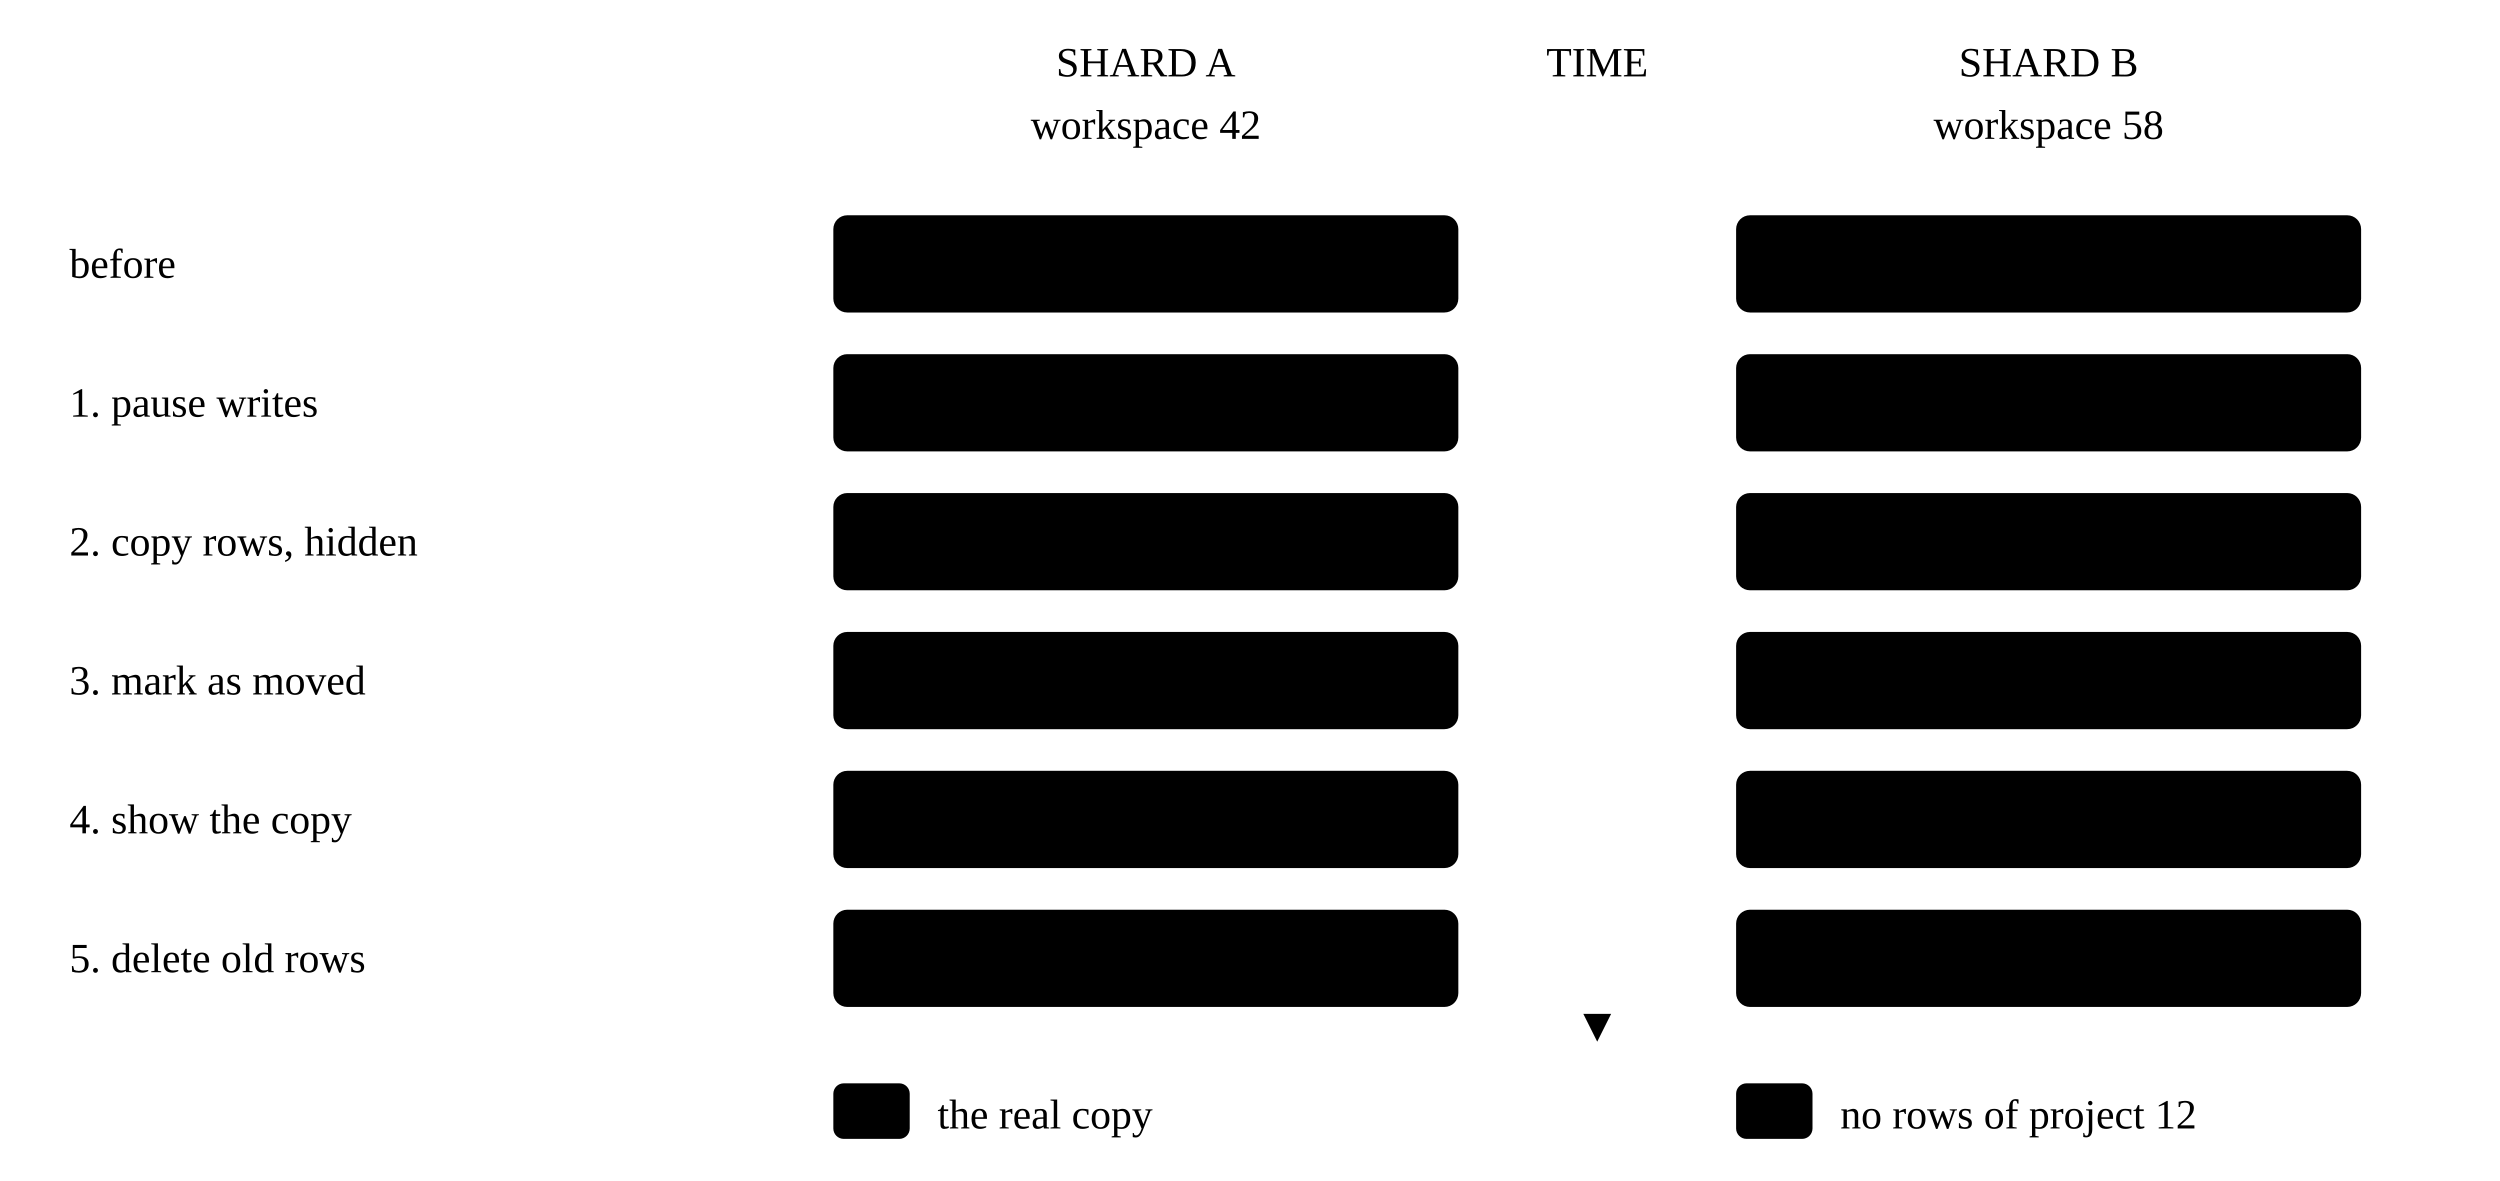
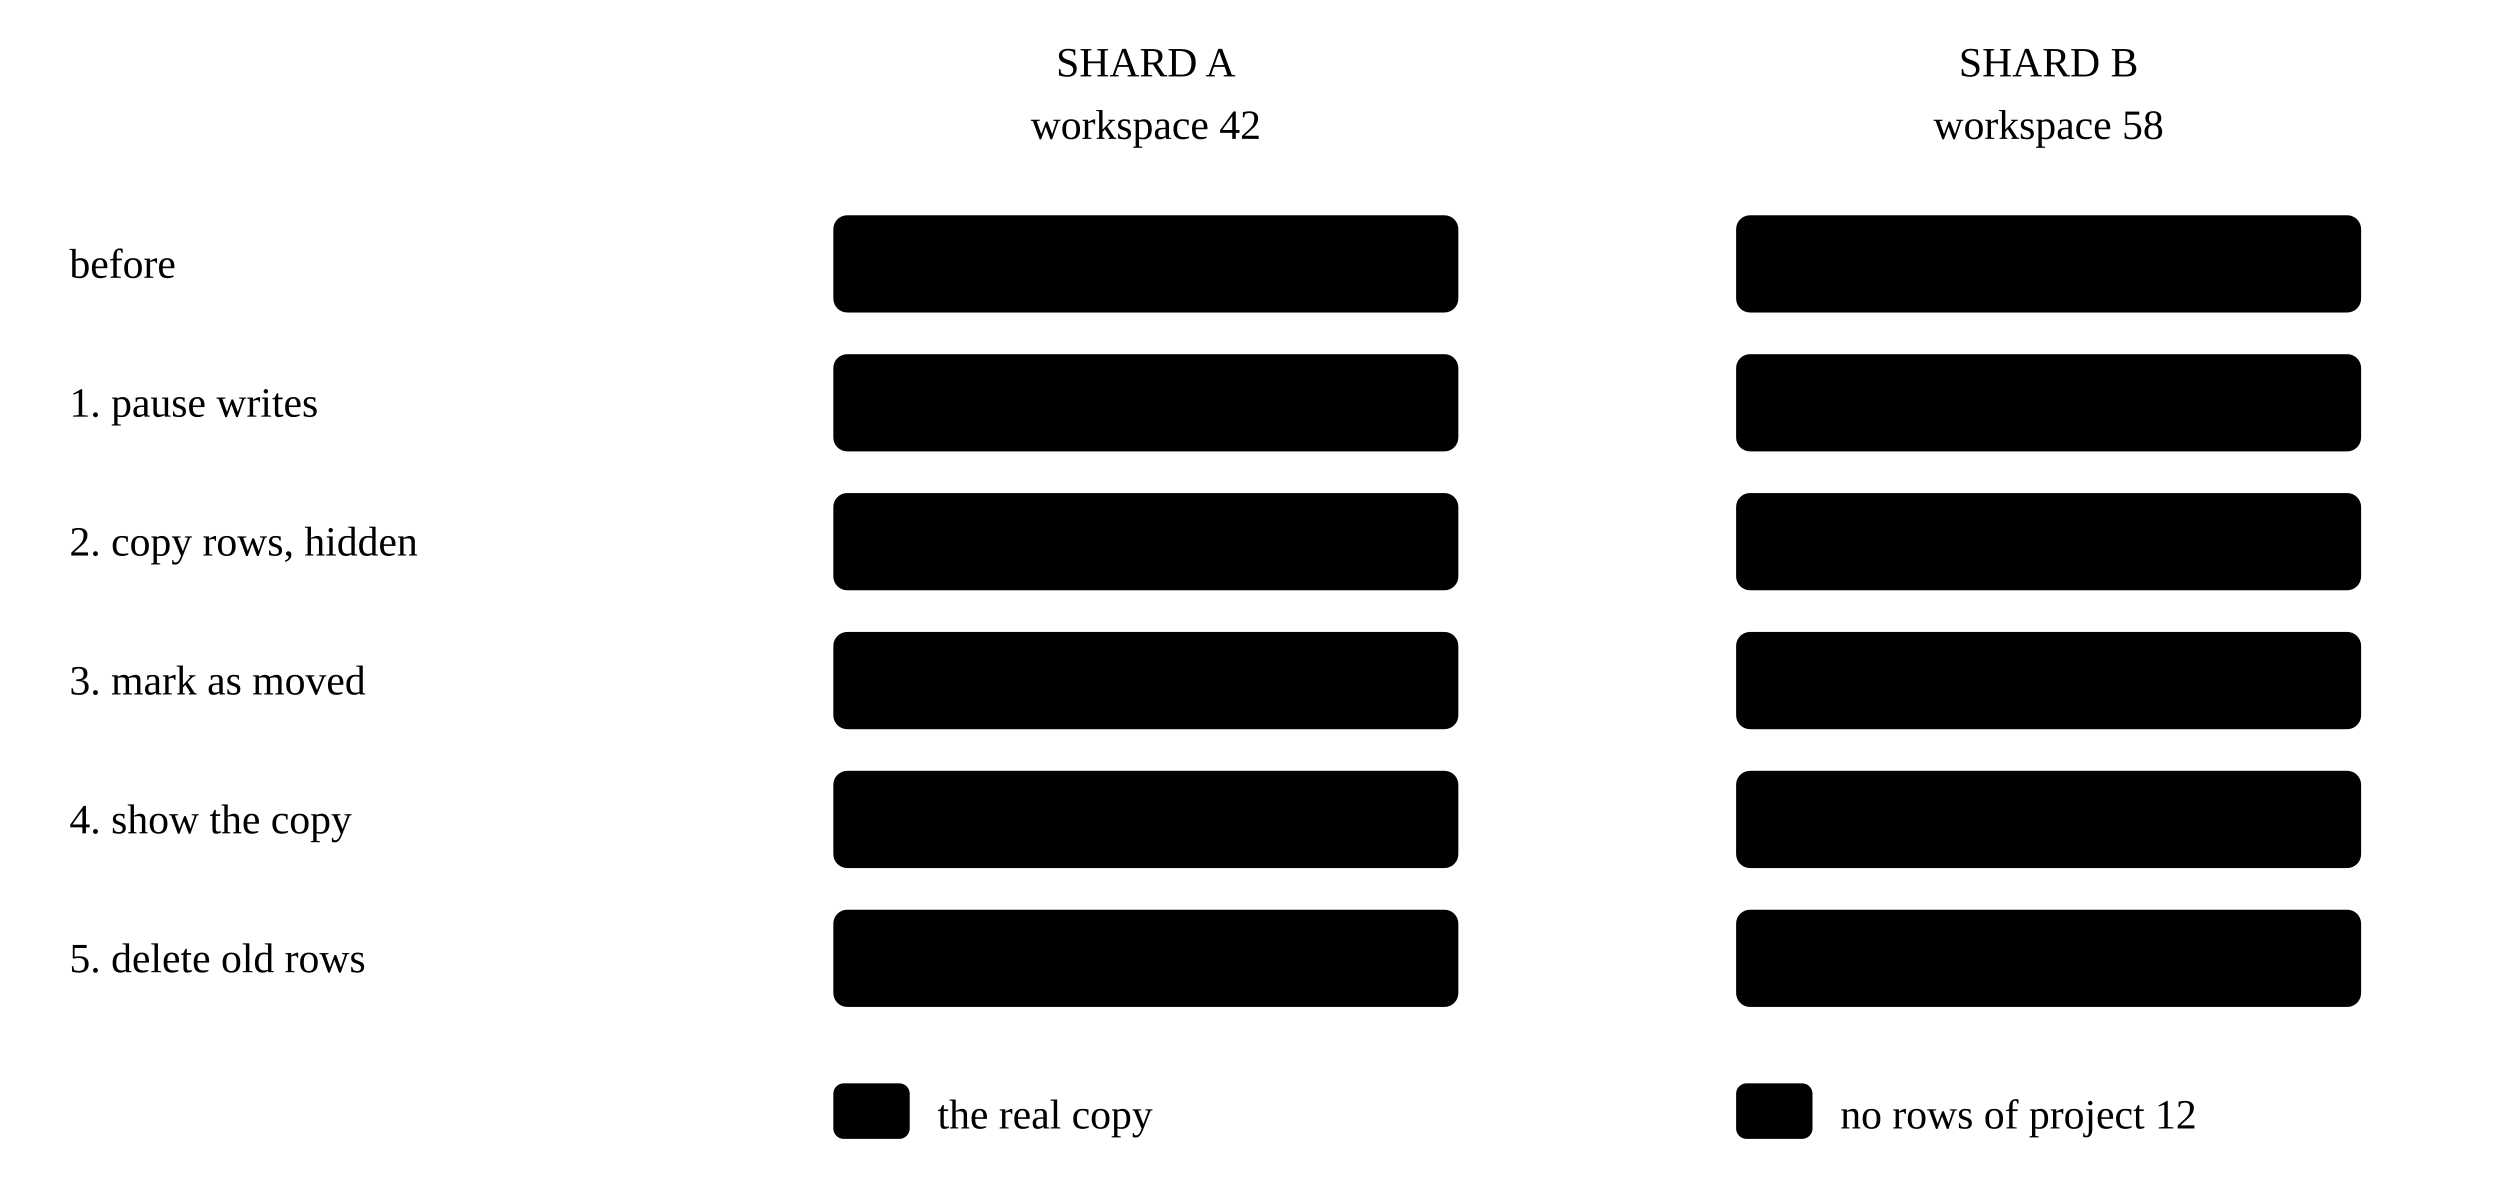
<svg xmlns="http://www.w3.org/2000/svg" class="diagram-svg" viewBox="0 0 720 340" role="img" aria-labelledby="project-move-title project-move-desc">
  <defs>
    <marker id="project-move-head" viewBox="0 0 8 8" refX="8" refY="4" markerWidth="8" markerHeight="8" markerUnits="userSpaceOnUse" orient="auto">
      <path class="dg-head" d="M0,0 L8,4 L0,8 z" />
    </marker>
    <marker id="project-move-head-accent" viewBox="0 0 8 8" refX="8" refY="4" markerWidth="8" markerHeight="8" markerUnits="userSpaceOnUse" orient="auto">
      <path class="dg-head-accent" d="M0,0 L8,4 L0,8 z" />
    </marker>
  </defs>
  <text class="dg-mono dg-muted-text" x="330" y="22" text-anchor="middle">SHARD A</text>
  <text class="dg-sub" x="330" y="40" text-anchor="middle">workspace 42</text>
-   <text class="dg-mono dg-muted-text" x="460" y="22" text-anchor="middle">TIME</text>
  <text class="dg-mono dg-muted-text" x="590" y="22" text-anchor="middle">SHARD B</text>
  <text class="dg-sub" x="590" y="40" text-anchor="middle">workspace 58</text>
-   <path class="dg-arrow" d="M460 56 V300" marker-end="url(#project-move-head)" />
  <text class="dg-code" x="20" y="80">before</text>
  <rect class="dg-box-accent" x="240" y="62" width="180" height="28" rx="4" />
  <text class="dg-code" x="330.0" y="80.0" text-anchor="middle">project 12</text>
  <rect class="dg-box-failed" x="500" y="62" width="180" height="28" rx="4" />
  <text class="dg-code" x="20" y="120">1. pause writes</text>
  <rect class="dg-box-accent" x="240" y="102" width="180" height="28" rx="4" />
  <text class="dg-code" x="330.0" y="120.0" text-anchor="middle">project 12, no writes</text>
  <rect class="dg-box-failed" x="500" y="102" width="180" height="28" rx="4" />
  <text class="dg-code" x="20" y="160">2. copy rows, hidden</text>
  <rect class="dg-box-accent" x="240" y="142" width="180" height="28" rx="4" />
  <text class="dg-code" x="330.0" y="160.0" text-anchor="middle">project 12, no writes</text>
  <rect class="dg-chip" x="500" y="142" width="180" height="28" rx="4" />
  <text class="dg-code" x="590.0" y="160.0" text-anchor="middle">copy, hidden</text>
  <text class="dg-code" x="20" y="200">3. mark as moved</text>
  <rect class="dg-chip" x="240" y="182" width="180" height="28" rx="4" />
  <text class="dg-code" x="330.0" y="200.0" text-anchor="middle">marked as moved</text>
  <rect class="dg-box-accent" x="500" y="182" width="180" height="28" rx="4" />
  <text class="dg-code" x="590.0" y="200.0" text-anchor="middle">copy, hidden</text>
  <text class="dg-code" x="20" y="240">4. show the copy</text>
  <rect class="dg-chip" x="240" y="222" width="180" height="28" rx="4" />
  <text class="dg-code" x="330.0" y="240.0" text-anchor="middle">marked as moved</text>
  <rect class="dg-box-accent" x="500" y="222" width="180" height="28" rx="4" />
  <text class="dg-code" x="590.0" y="240.0" text-anchor="middle">project 12</text>
  <text class="dg-code" x="20" y="280">5. delete old rows</text>
  <rect class="dg-box-failed" x="240" y="262" width="180" height="28" rx="4" />
  <rect class="dg-box-accent" x="500" y="262" width="180" height="28" rx="4" />
  <text class="dg-code" x="590.0" y="280.0" text-anchor="middle">project 12</text>
  <rect class="dg-box-accent" x="240" y="312" width="22" height="16" rx="3" />
  <text class="dg-sub" x="270" y="325">the real copy</text>
  <rect class="dg-box-failed" x="500" y="312" width="22" height="16" rx="3" />
  <text class="dg-sub" x="530" y="325">no rows of project 12</text>
</svg>
